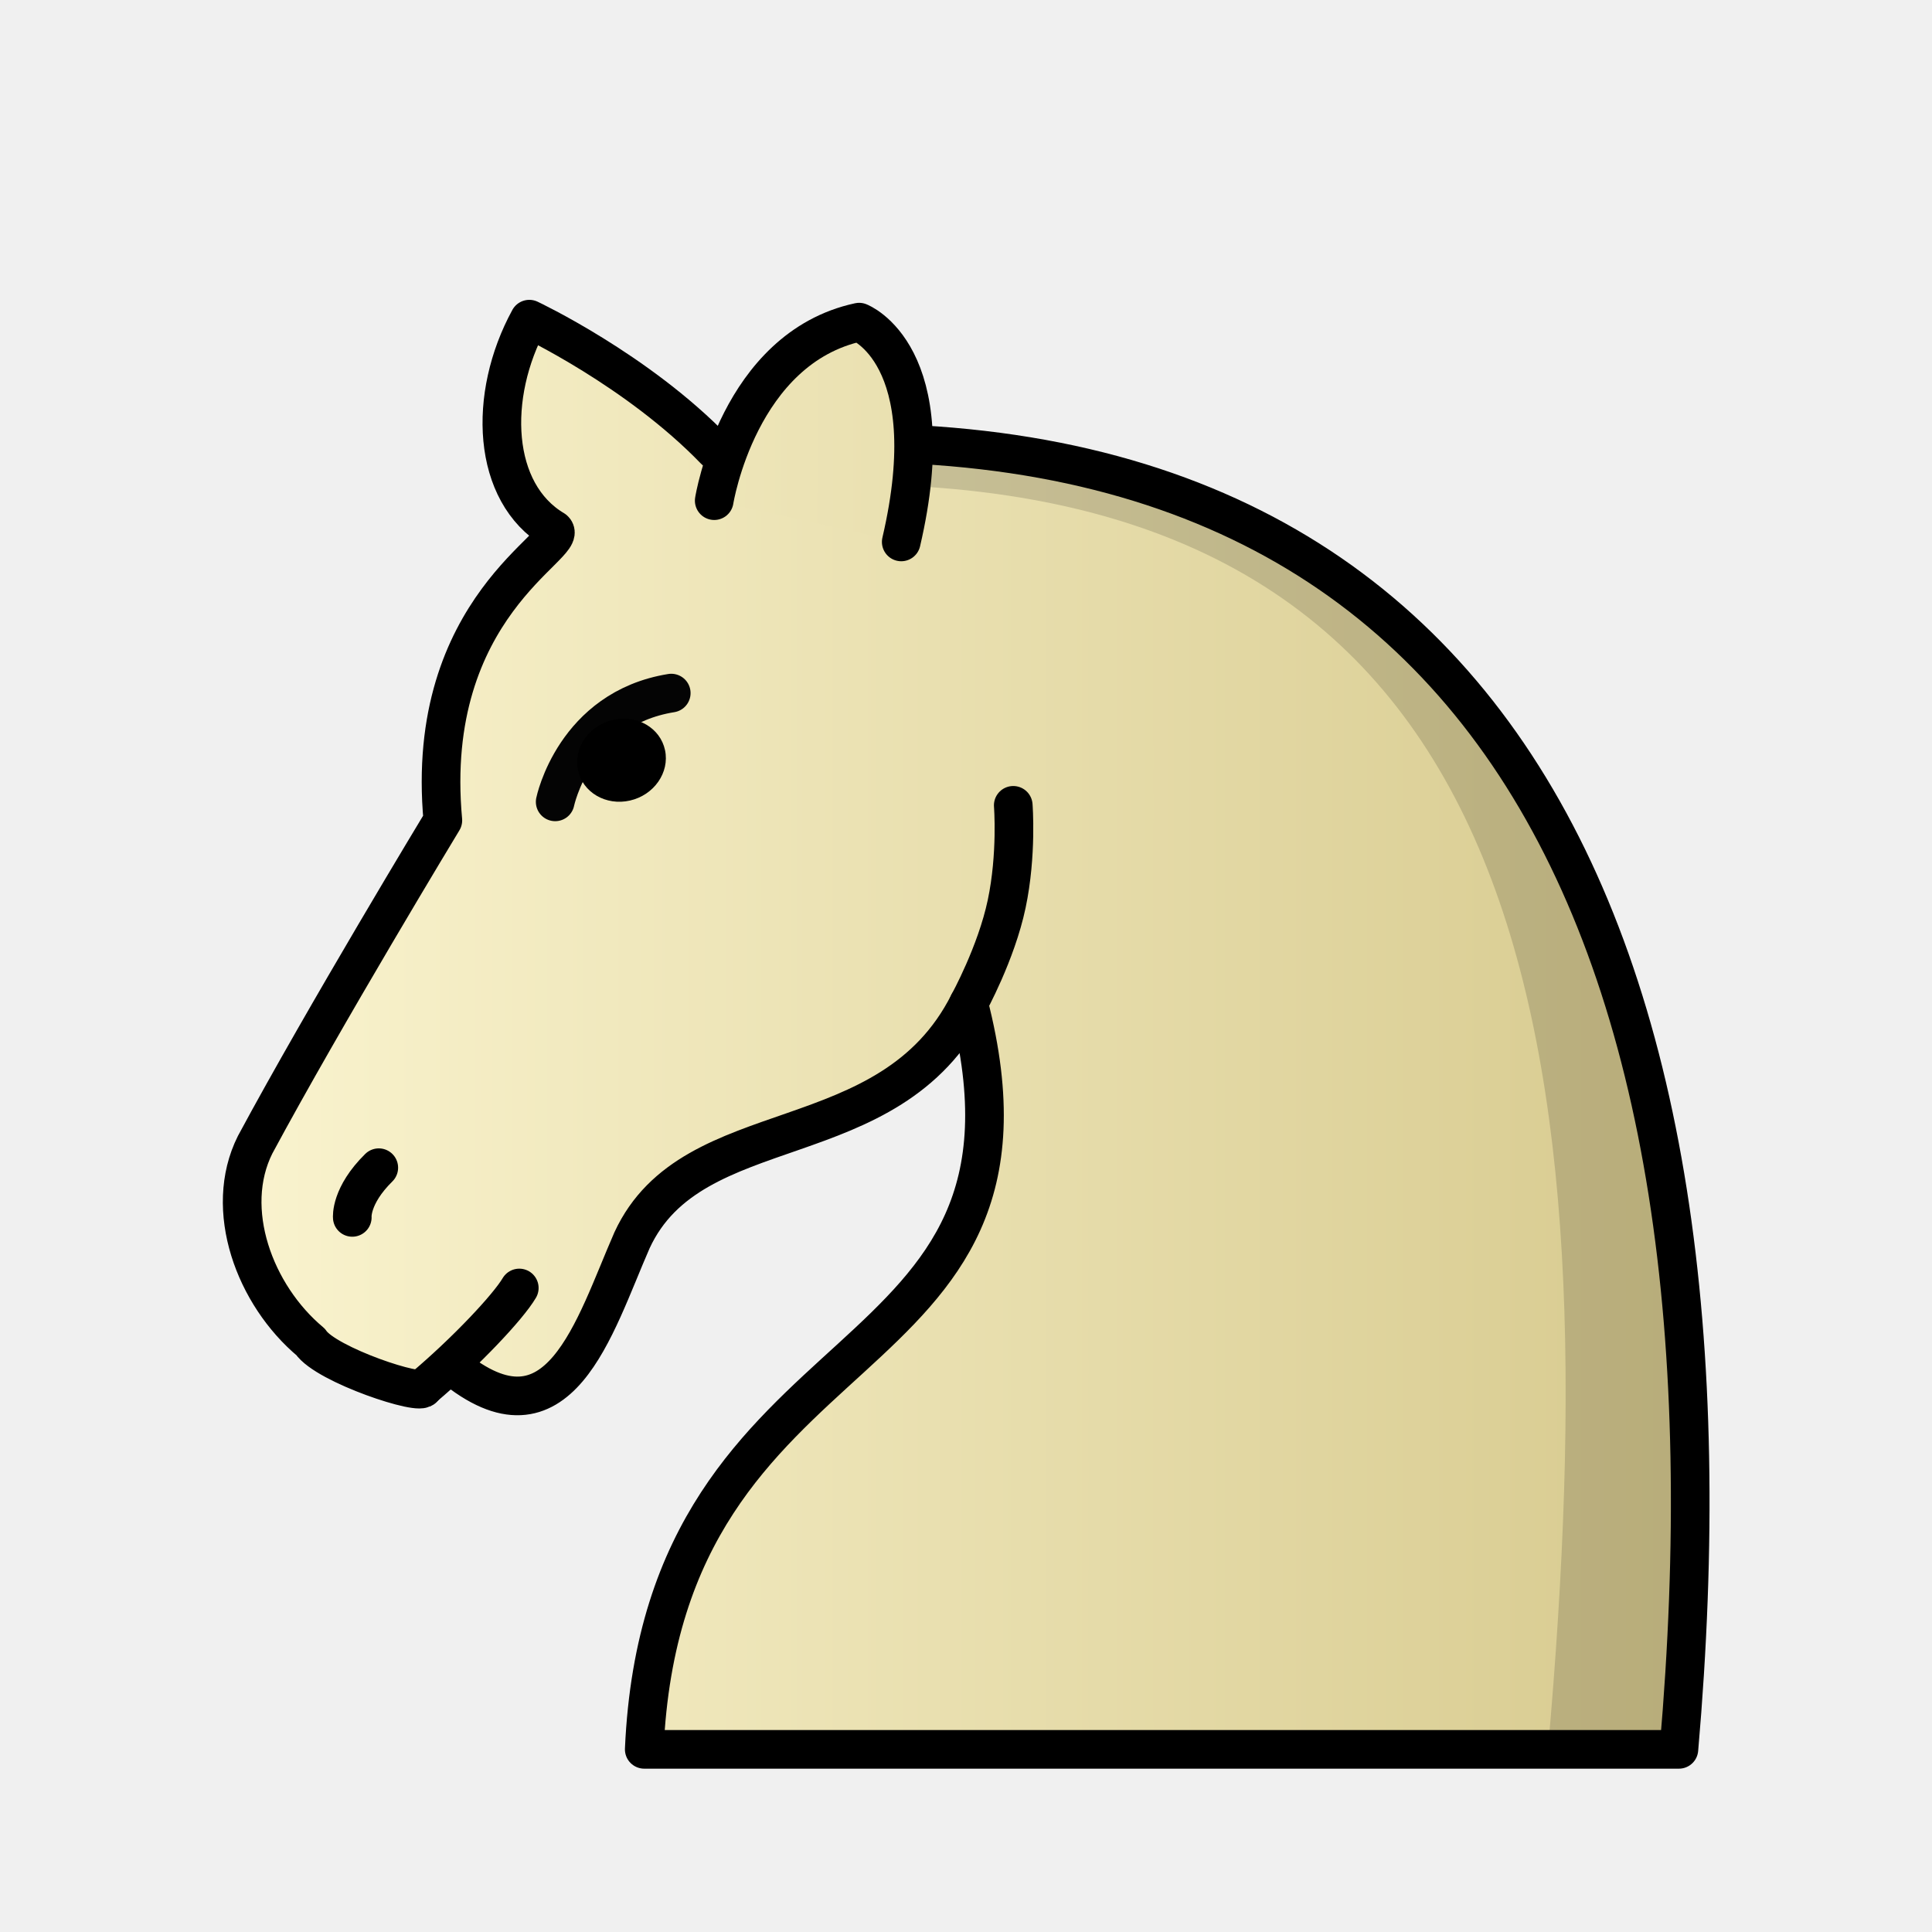
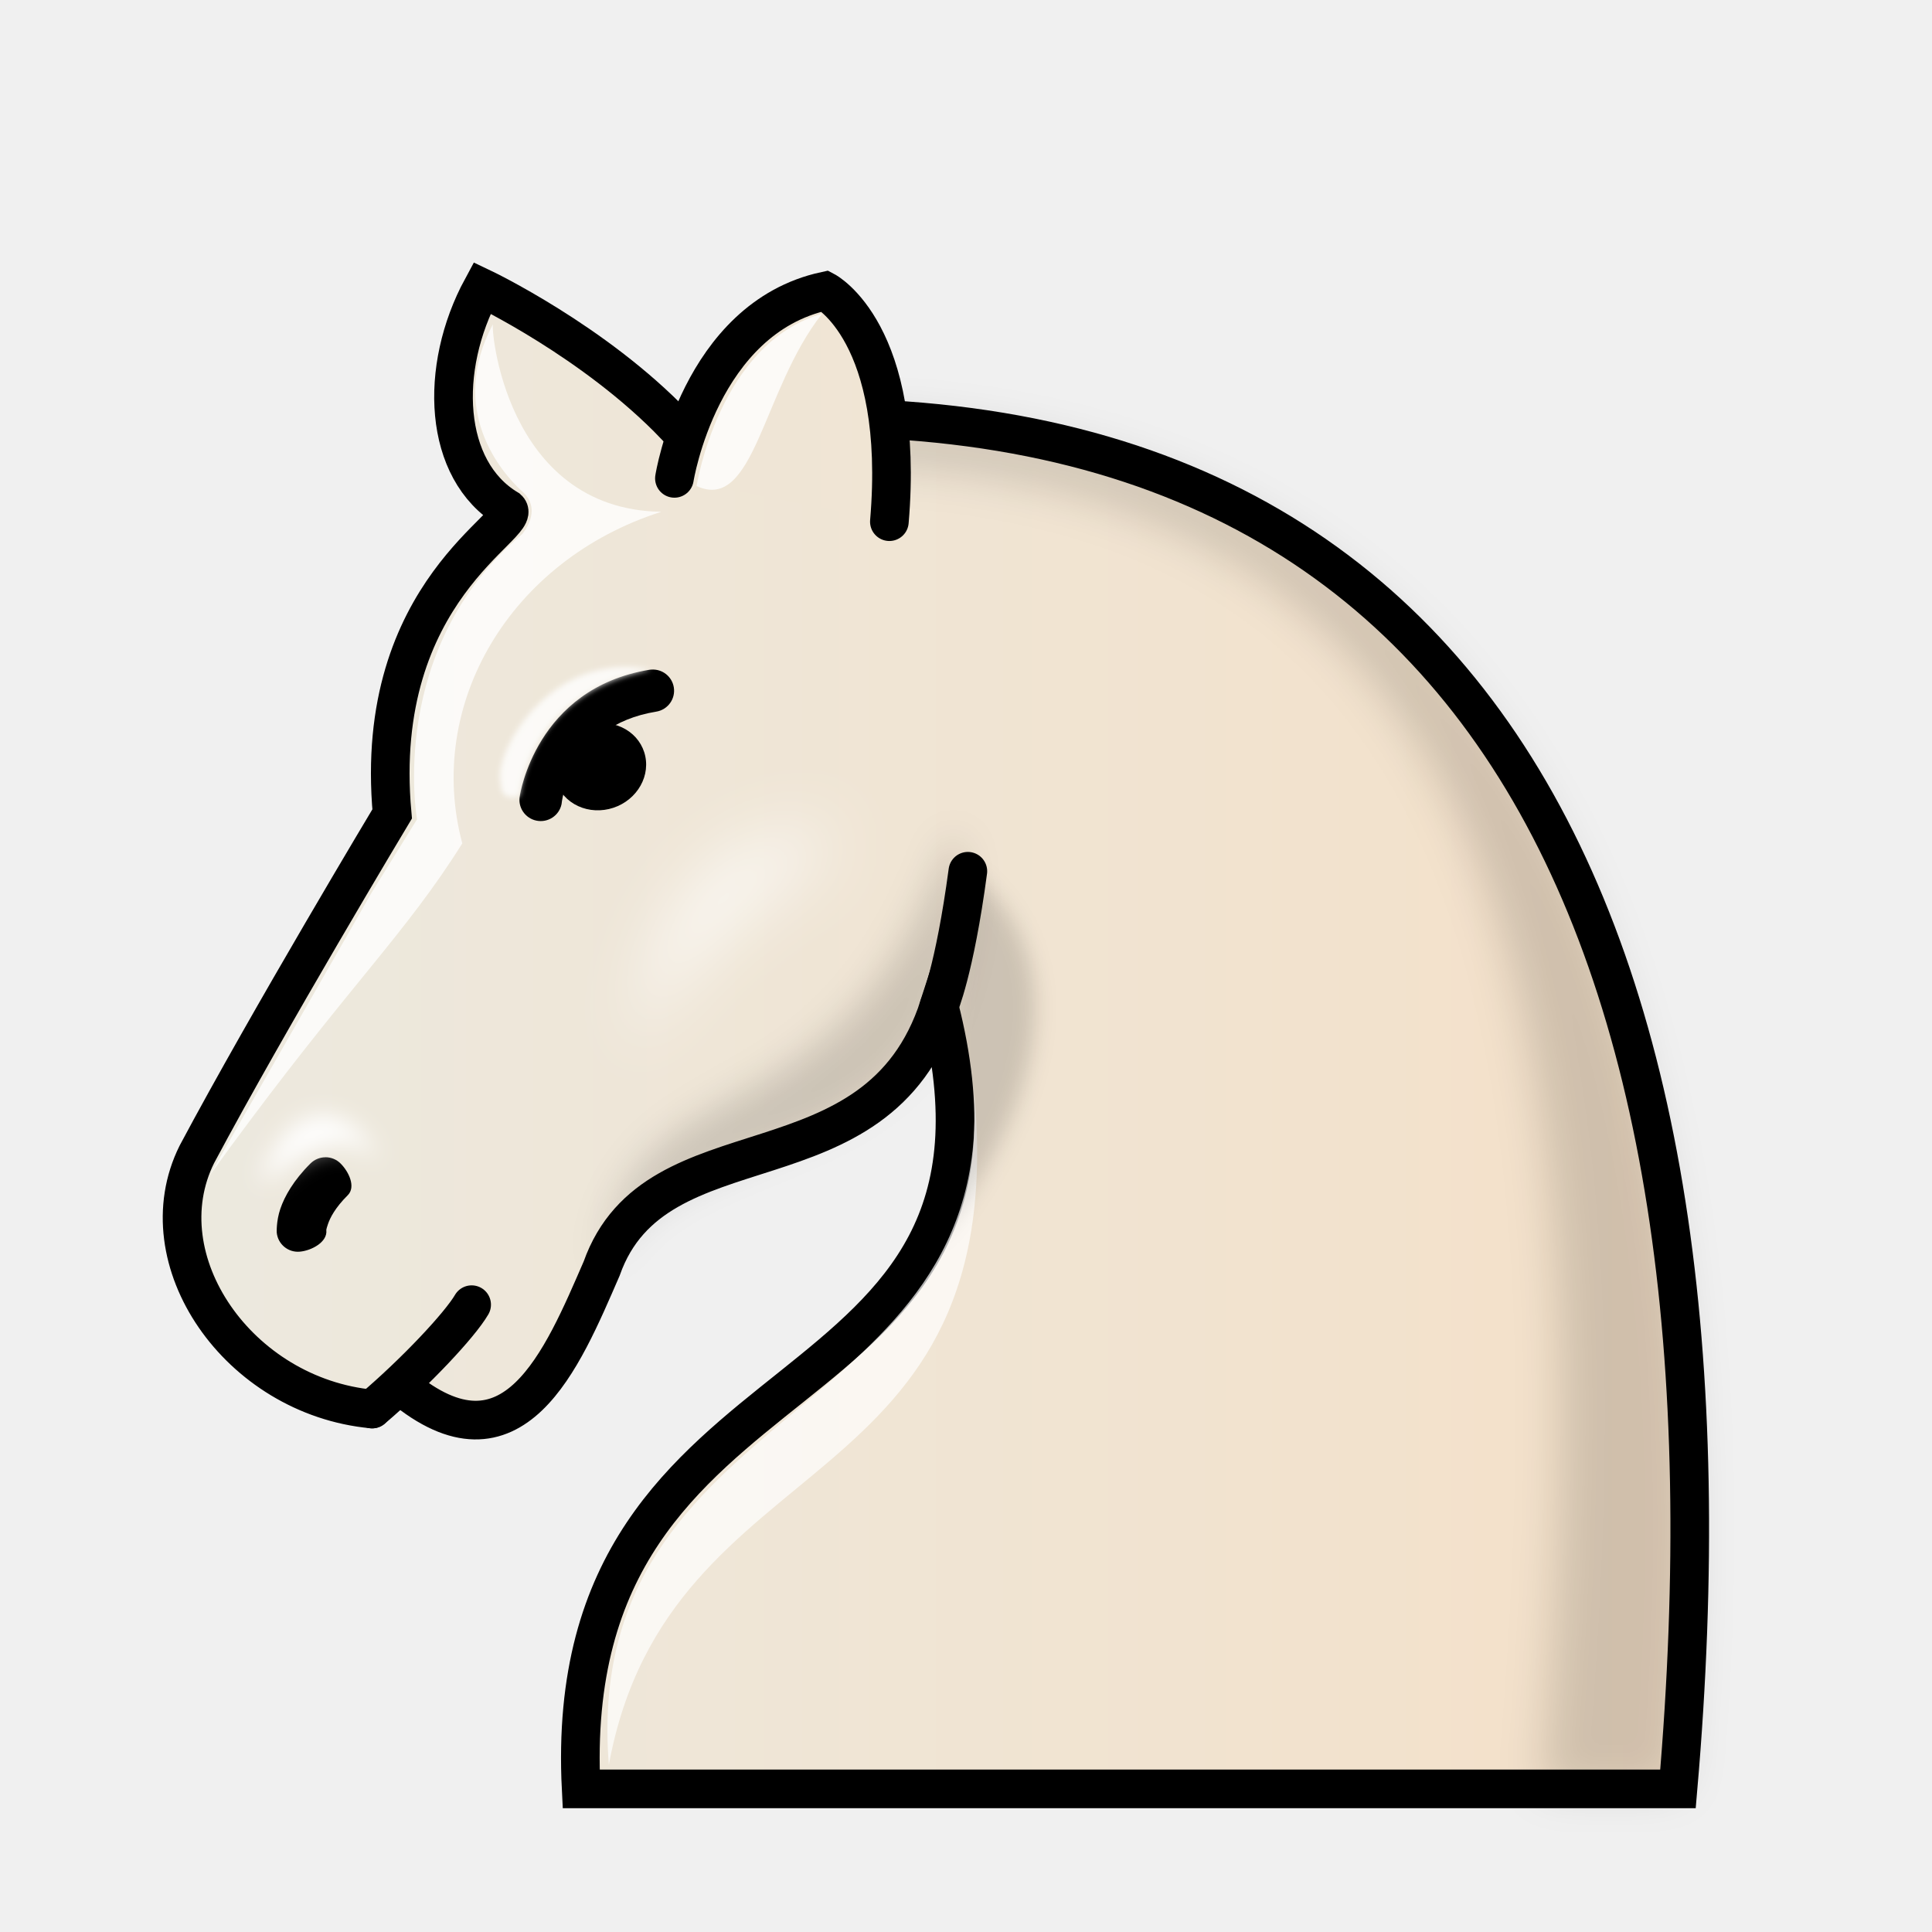
- <svg xmlns="http://www.w3.org/2000/svg" xmlns:xlink="http://www.w3.org/1999/xlink" width="50mm" height="50mm" clip-rule="evenodd" fill-rule="evenodd" image-rendering="optimizeQuality" shape-rendering="geometricPrecision" text-rendering="geometricPrecision" viewBox="0 0 50 50">
+ <svg xmlns="http://www.w3.org/2000/svg" xmlns:xlink="http://www.w3.org/1999/xlink" width="50mm" height="50mm" clip-rule="evenodd" fill-rule="evenodd" image-rendering="optimizeQuality" shape-rendering="geometricPrecision" text-rendering="geometricPrecision" version="1.1" viewBox="0 0 50 50">
  <defs>
-     <linearGradient id="b" x1="-115.84" x2="-78.433" y1="315.71" y2="315.71" gradientTransform="matrix(1.0617 0 0 1.0316 127.44 -298.92)" gradientUnits="userSpaceOnUse" xlink:href="#a" />
-     <linearGradient id="a">
-       <stop stop-color="#fbf5d1" offset="0" />
-       <stop stop-color="#d7ca8e" offset="1" />
+     <linearGradient id="linearGradient1643" x1="9.241" x2="40.761" y1="27.266" y2="27.266" gradientTransform="matrix(.98495 0 0 .98605 .37559 .64119)" gradientUnits="userSpaceOnUse">
+       <stop stop-color="#ece9df" offset="0" />
+       <stop stop-color="#f4e0c8" offset="1" />
    </linearGradient>
-     <linearGradient id="c" x1="-116.32" x2="-78.639" y1="299.9" y2="299.97" gradientTransform="matrix(1.0617 0 0 1.0316 127.44 -298.92)" gradientUnits="userSpaceOnUse" xlink:href="#a" />
+     <linearGradient id="linearGradient2766-9" x1="-736.5" x2="-696.5" y1="-367.96" y2="-367.96" gradientTransform="matrix(.99995 0 0 .99606 740.69 393.31)" gradientUnits="userSpaceOnUse" xlink:href="#linearGradient1643" />
+     <filter id="filter1572-7-1" x="-.064" y="-.038" width="1.128" height="1.077" color-interpolation-filters="sRGB">
+       <feGaussianBlur stdDeviation="0.57" />
+     </filter>
+     <linearGradient id="linearGradient2768-3" x1="-116.32" x2="-77.199" y1="299.9" y2="299.9" gradientTransform="matrix(1.1045 0 0 1.0827 130.81 -314.94)" gradientUnits="userSpaceOnUse" xlink:href="#linearGradient1643" />
+     <filter id="filter3022-9" x="-.165" y="-.294" width="1.331" height="1.588" color-interpolation-filters="sRGB">
+       <feGaussianBlur stdDeviation="0.211" />
+     </filter>
+     <filter id="filter1433-2-4-3" x="-.162" y="-.134" width="1.324" height="1.269" color-interpolation-filters="sRGB">
+       <feGaussianBlur stdDeviation="0.635" />
+     </filter>
+     <filter id="filter1676-3-7" x="-.011" y="-.013" width="1.022" height="1.026" color-interpolation-filters="sRGB">
+       <feGaussianBlur stdDeviation="0.018" />
+     </filter>
+     <filter id="filter1866-4-7" x="-.244" y="-.313" width="1.488" height="1.627" color-interpolation-filters="sRGB">
+       <feGaussianBlur stdDeviation="0.772" />
+     </filter>
+     <filter id="filter1605-5" x="-.239" y="-.07" width="1.479" height="1.139" color-interpolation-filters="sRGB">
+       <feGaussianBlur stdDeviation="0.279" />
+     </filter>
+     <filter id="filter1572-7-1-4-4-8" x="-.064" y="-.038" width="1.128" height="1.077" color-interpolation-filters="sRGB">
+       <feGaussianBlur stdDeviation="0.57" />
+     </filter>
+     <filter id="filter4257-2" x="-.234" y="-.417" width="1.469" height="1.834" color-interpolation-filters="sRGB">
+       <feGaussianBlur stdDeviation="0.299" />
+     </filter>
+     <filter id="filter1754-6-5" x="-.119" y="-.099" width="1.238" height="1.198" color-interpolation-filters="sRGB">
+       <feGaussianBlur stdDeviation="0.467" />
+     </filter>
+     <filter id="filter1676-3-7-2-3" x="-.045" y="-.052" width="1.089" height="1.104" color-interpolation-filters="sRGB">
+       <feGaussianBlur stdDeviation="0.073" />
+     </filter>
+     <filter id="filter1746-3-3" x="-.321" y="-.411" width="1.641" height="1.823" color-interpolation-filters="sRGB">
+       <feGaussianBlur stdDeviation="1.013" />
+     </filter>
+     <filter id="filter1758-7-8" x="-.239" y="-.07" width="1.479" height="1.139" color-interpolation-filters="sRGB">
+       <feGaussianBlur stdDeviation="0.279" />
+     </filter>
  </defs>
-   <path d="M11.697 35.351c2.775 2.293 3.678-1.014 4.66-3.254 1.568-3.396 6.665-2.077 8.712-6.13 2.586 10.03-7.895 7.998-8.396 19.306H43.45c1.838-21.06-4.808-35.655-24.951-33.623-2.003-2.074-4.8-3.39-4.8-3.39-1.085 1.986-.972 4.493.642 5.451.422.382-3.39 1.98-2.88 7.52 0 0-3.068 5.066-4.859 8.396-.836 1.67-.014 3.89 1.436 5.102.396.596 2.924 1.428 2.924 1.176" fill="url(#b)" stroke="#000" stroke-dashoffset="1.852" stroke-linecap="round" stroke-linejoin="round" />
-   <path d="M14.368 20.752s.494-2.41 3.004-2.815" fill="none" stroke="#040404" stroke-linecap="round" stroke-linejoin="round" />
-   <ellipse transform="matrix(.97477 -.2232 .20615 .97852 0 0)" cx="11.685" cy="22.771" rx="1.156" ry="1.067" paint-order="markers fill stroke" />
-   <g stroke="#000" stroke-linecap="round">
-     <g stroke-linejoin="round">
-       <path d="M9.117 31.506s-.053-.558.686-1.286" fill="#fff" />
-       <path d="M25.068 25.968s.716-1.296.985-2.575c.27-1.28.17-2.551.17-2.551" fill="none" />
-       <path d="M18.484 12.957s.627-3.947 3.75-4.62c0 0 2.22.846 1.09 5.688" fill="url(#c)" paint-order="markers fill stroke" />
-     </g>
-     <path d="M13.439 33.333c-.295.501-1.396 1.664-2.476 2.574" fill="none" />
-   </g>
-   <path d="M23.149 12.558c16.435.612 18.549 14.227 16.912 32.717h3.39c1.685-19.305-3.763-33.176-20.197-33.788z" opacity=".15" />
+   <path d="m10.393 35.883c2.887 2.407 4.157-0.702 5.178-3.053 1.398-3.953 7.128-1.826 8.733-6.795 2.831 11.085-9.864 8.393-9.264 20.261h28.386c1.913-22.103-5.002-37.421-25.957-35.288-2.083-2.176-4.992-3.558-4.992-3.558-1.129 2.085-1.012 4.716 0.667 5.722 0.439 0.401-3.527 2.078-2.995 7.892 0 0-3.192 5.317-5.055 8.812-1.357 2.732 1.074 6.264 4.536 6.589" fill="url(#linearGradient2766-9)" image-rendering="optimizeQuality" stroke="#000000" stroke-dashoffset="1.852" stroke-linecap="round" style="clip-rule:evenodd;fill-rule:evenodd;fill:url(#linearGradient2766-9);shape-rendering:geometricPrecision" />
+   <path d="m16.859 17.328c-0.018 9.96e-4 -0.035 3e-3 -0.053 6e-3 -2.943 0.479-3.352 3.258-3.352 3.258-0.06 0.296 0.132 0.585 0.429 0.646 0.298 0.061 0.589-0.13 0.65-0.427 0 0 0.172-2.023 2.451-2.394 0.3-0.049 0.503-0.331 0.454-0.63-0.046-0.279-0.297-0.477-0.579-0.458z" color="#000000" color-rendering="auto" dominant-baseline="auto" image-rendering="optimizeQuality" solid-color="#000000" stop-color="#000000" style="clip-rule:evenodd;fill-rule:evenodd;font-feature-settings:normal;font-variant-alternates:normal;font-variant-caps:normal;font-variant-east-asian:normal;font-variant-ligatures:normal;font-variant-numeric:normal;font-variant-position:normal;font-variation-settings:normal;inline-size:0;isolation:auto;mix-blend-mode:normal;shape-margin:0;shape-padding:0;shape-rendering:geometricPrecision;text-decoration-color:#000000;text-decoration-line:none;text-decoration-style:solid;text-indent:0;text-orientation:mixed;text-transform:none;white-space:normal" />
+   <path d="m16.7 19.572a1.117 1.204 69.395 0 1-0.943 1.366 1.117 1.204 69.395 0 1-1.401-0.825 1.117 1.204 69.395 0 1 0.943-1.366 1.117 1.204 69.395 0 1 1.401 0.825z" image-rendering="optimizeQuality" style="clip-rule:evenodd;fill-rule:evenodd;paint-order:markers fill stroke;shape-rendering:geometricPrecision" />
+   <path d="m8.419 29.95c-0.144 9.96e-4 -0.282 0.059-0.384 0.16-0.438 0.436-0.669 0.849-0.779 1.172-0.11 0.323-0.094 0.616-0.094 0.616 0.028 0.301 0.295 0.522 0.597 0.495 0.304-0.027 0.715-0.248 0.687-0.55 0 0-0.014-9.96e-4 0.041-0.162 0.055-0.161 0.183-0.421 0.513-0.749 0.215-0.214 0.028-0.609-0.188-0.823-0.104-0.104-0.246-0.161-0.393-0.16z" color="#000000" color-rendering="auto" dominant-baseline="auto" image-rendering="optimizeQuality" solid-color="#000000" stop-color="#000000" style="clip-rule:evenodd;fill-rule:evenodd;font-feature-settings:normal;font-variant-alternates:normal;font-variant-caps:normal;font-variant-east-asian:normal;font-variant-ligatures:normal;font-variant-numeric:normal;font-variant-position:normal;font-variation-settings:normal;inline-size:0;isolation:auto;mix-blend-mode:normal;shape-margin:0;shape-padding:0;shape-rendering:geometricPrecision;text-decoration-color:#000000;text-decoration-line:none;text-decoration-style:solid;text-indent:0;text-orientation:mixed;text-transform:none;white-space:normal" />
+   <path transform="matrix(.99995 0 0 .99606 740.69 393.31)" d="m-718.42-382.86c17.099 0.645 19.298 14.991 17.595 34.473h3.526c1.753-20.341-3.914-34.957-21.011-35.602z" filter="url(#filter1572-7-1)" image-rendering="optimizeQuality" opacity=".25" style="clip-rule:evenodd;fill-rule:evenodd;filter:url(#filter1572-7-1-4-4-8);opacity:.15;shape-rendering:geometricPrecision" />
+   <path d="m17.454 12.38s0.652-4.143 3.9-4.848c0 0 2.079 1.085 1.663 5.969" fill="url(#linearGradient2768-3)" image-rendering="optimizeQuality" stroke="#000000" stroke-linecap="round" style="clip-rule:evenodd;fill-rule:evenodd;fill:url(#linearGradient2768-3);paint-order:markers fill stroke;shape-rendering:geometricPrecision" />
+   <path d="m12.206 33.765c-0.306 0.526-1.452 1.747-2.575 2.701" fill="none" image-rendering="optimizeQuality" stroke="#000000" stroke-linecap="round" style="clip-rule:evenodd;fill-rule:evenodd;shape-rendering:geometricPrecision" />
+   <path d="m5.427 30.42 4.194-7.324 1.172-1.892s-0.797-4.415 2.719-7.381c-5e-4 9.96e-4 0.555-0.614 3e-3 -1.106-0.552-0.492-1.936-2.129-0.753-4.336-0.077-0.022 0.274 4.806 4.353 4.864-3.919 1.249-6.111 4.989-5.151 8.582-0.736 1.173-1.458 2.08-2.374 3.208-0.82 1.009-1.796 2.195-3.078 3.907-0.34 0.454-0.701 0.944-1.086 1.478z" style="clip-rule:evenodd;fill-rule:evenodd;fill:#ffffff;image-rendering:optimizeQuality;mix-blend-mode:normal;opacity:.8;shape-rendering:geometricPrecision" />
+   <path d="m15.757 45.676c-0.744-9.435 10.084-8.795 9.438-17.61 1.103 10.971-7.883 9.129-9.438 17.61z" style="clip-rule:evenodd;fill-rule:evenodd;fill:#ffffff;image-rendering:optimizeQuality;opacity:.7;shape-rendering:geometricPrecision" />
+   <path transform="matrix(.99995 0 0 .99606 740.69 393.31)" d="m-733.97-364.25c-0.015 0.573 1.587-1.887 3.061-0.439-0.598-1.429-2.218-1.902-3.061 0.439z" filter="url(#filter3022-9)" style="clip-rule:evenodd;fill-rule:evenodd;fill:#ffffff;filter:url(#filter4257-2);image-rendering:optimizeQuality;shape-rendering:geometricPrecision" />
+   <path d="m18.027 12.578s0.58-3.7 3.249-4.459c-1.554 1.971-1.745 5.154-3.249 4.459z" style="clip-rule:evenodd;fill-rule:evenodd;fill:#ffffff;image-rendering:optimizeQuality;opacity:.8;shape-rendering:geometricPrecision" />
+   <path transform="matrix(.99995 0 0 .99606 740.69 393.31)" d="m-716.03-369.64c0.405-1.184 0.326-3.052-0.031-3.612-2.959 8.671-8.245 5.492-9.101 11.347 1.639-3.708 7.813-2.42 9.132-7.734z" filter="url(#filter1433-2-4-3)" opacity=".25" style="clip-rule:evenodd;fill-rule:evenodd;filter:url(#filter1754-6-5);image-rendering:optimizeQuality;opacity:.15;shape-rendering:geometricPrecision" />
+   <path transform="matrix(.99995 0 0 .99606 740.69 393.31)" d="m-723.87-377.47c-3.217 0.615-3.405 3.277-3.405 3.277s-0.499 0.211-0.49-0.328c-0.231-0.688 1.215-3.475 3.896-2.949z" filter="url(#filter1676-3-7)" opacity=".2" style="clip-rule:evenodd;fill-rule:evenodd;fill:#ffffff;filter:url(#filter1676-3-7-2-3);image-rendering:optimizeQuality;opacity:.8;shape-rendering:geometricPrecision" />
+   <path transform="matrix(.76507 0 0 .92137 575.69 349.88)" d="m-723.63-356.13c-6.532-0.827-7.581 5.84-7.581 5.84 1.11-2.065 4.294-4.784 7.581-5.84z" fill="#ffffff" filter="url(#filter1866-4-7)" style="clip-rule:evenodd;fill-rule:evenodd;filter:url(#filter1746-3-3);image-rendering:optimizeQuality;shape-rendering:geometricPrecision" />
+   <path d="m24.304 26.035s0.399-0.909 0.744-3.487" clip-rule="evenodd" fill="none" fill-rule="evenodd" image-rendering="optimizeQuality" shape-rendering="geometricPrecision" stroke="#000000" stroke-linecap="round" stroke-linejoin="round" />
+   <path d="m23.987 32.169c0.364-0.026 5.37-6.215 1.061-9.621l-0.51 4.557c0.107 1.682 0.437 3.359-0.551 5.064z" filter="url(#filter1605-5)" opacity=".15" style="clip-rule:evenodd;fill-rule:evenodd;filter:url(#filter1758-7-8);image-rendering:optimizeQuality;opacity:.15;shape-rendering:geometricPrecision" />
</svg>
